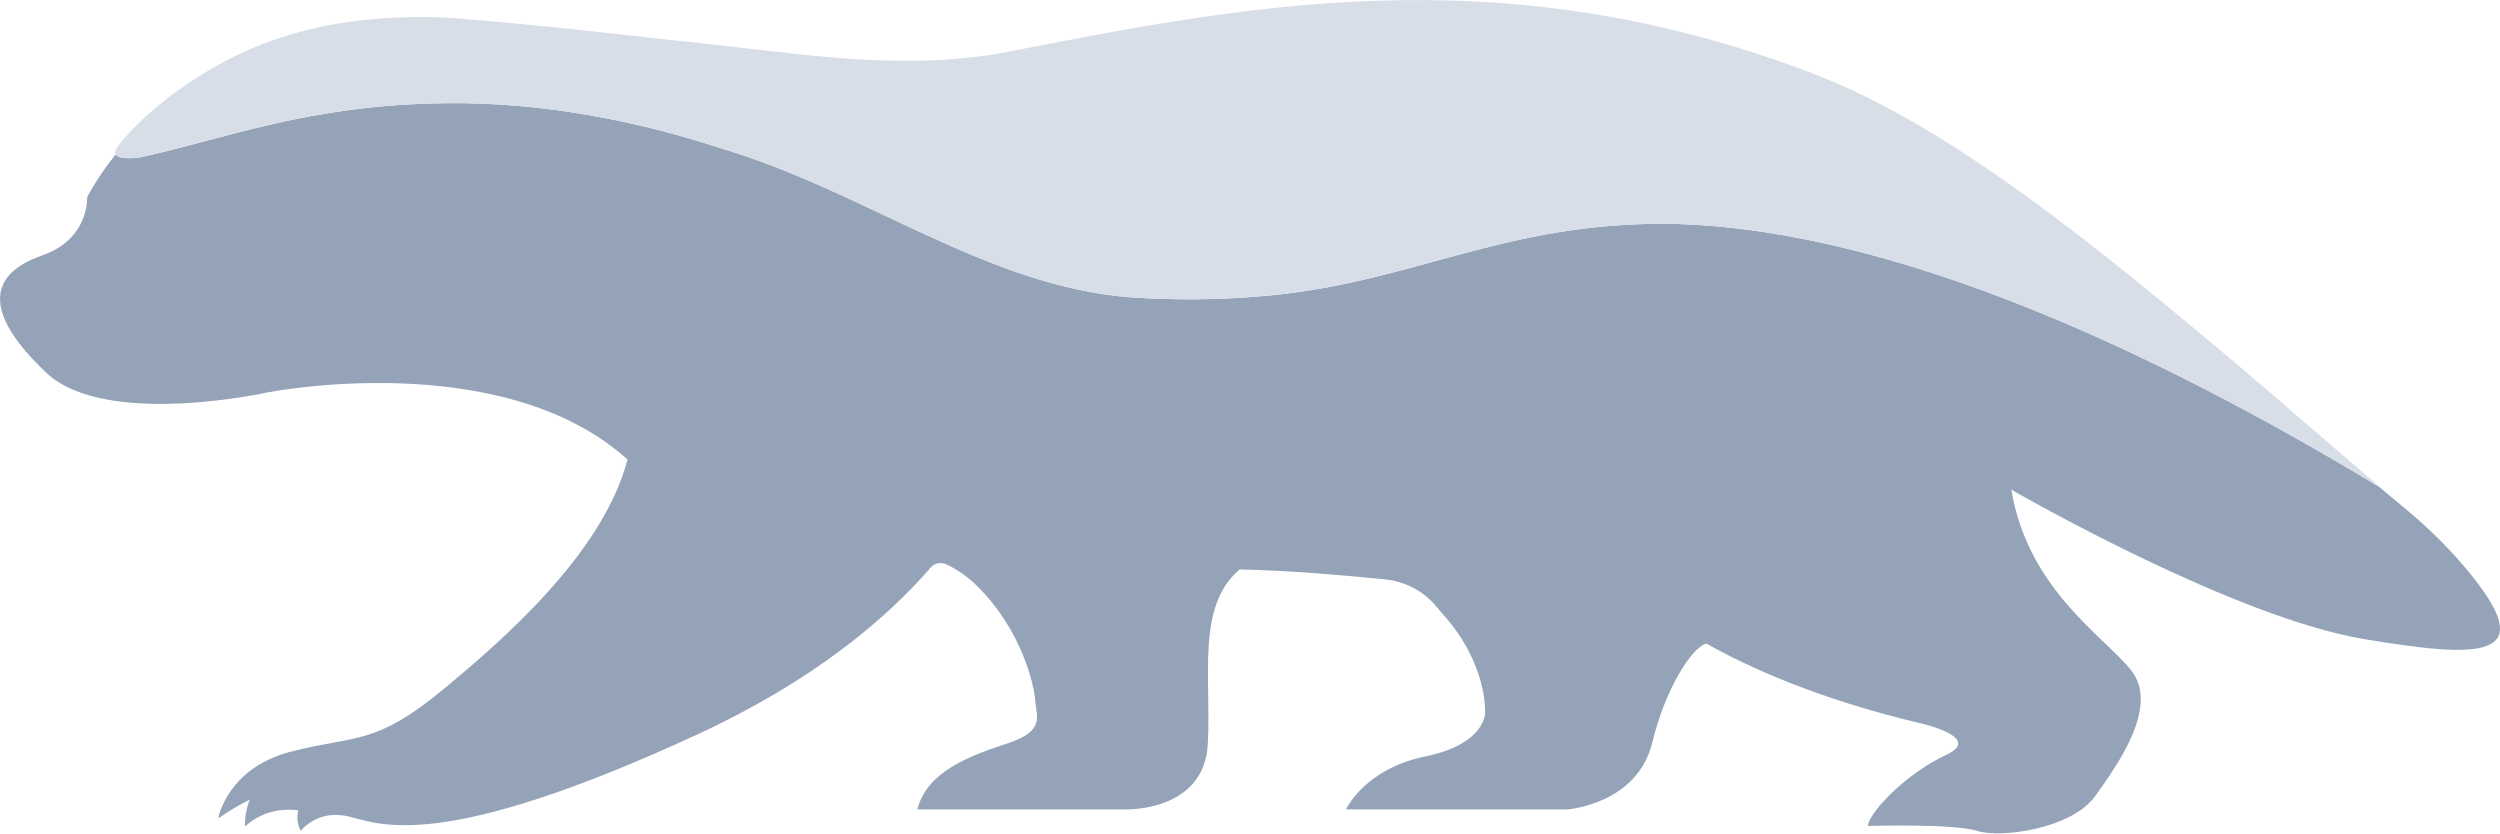
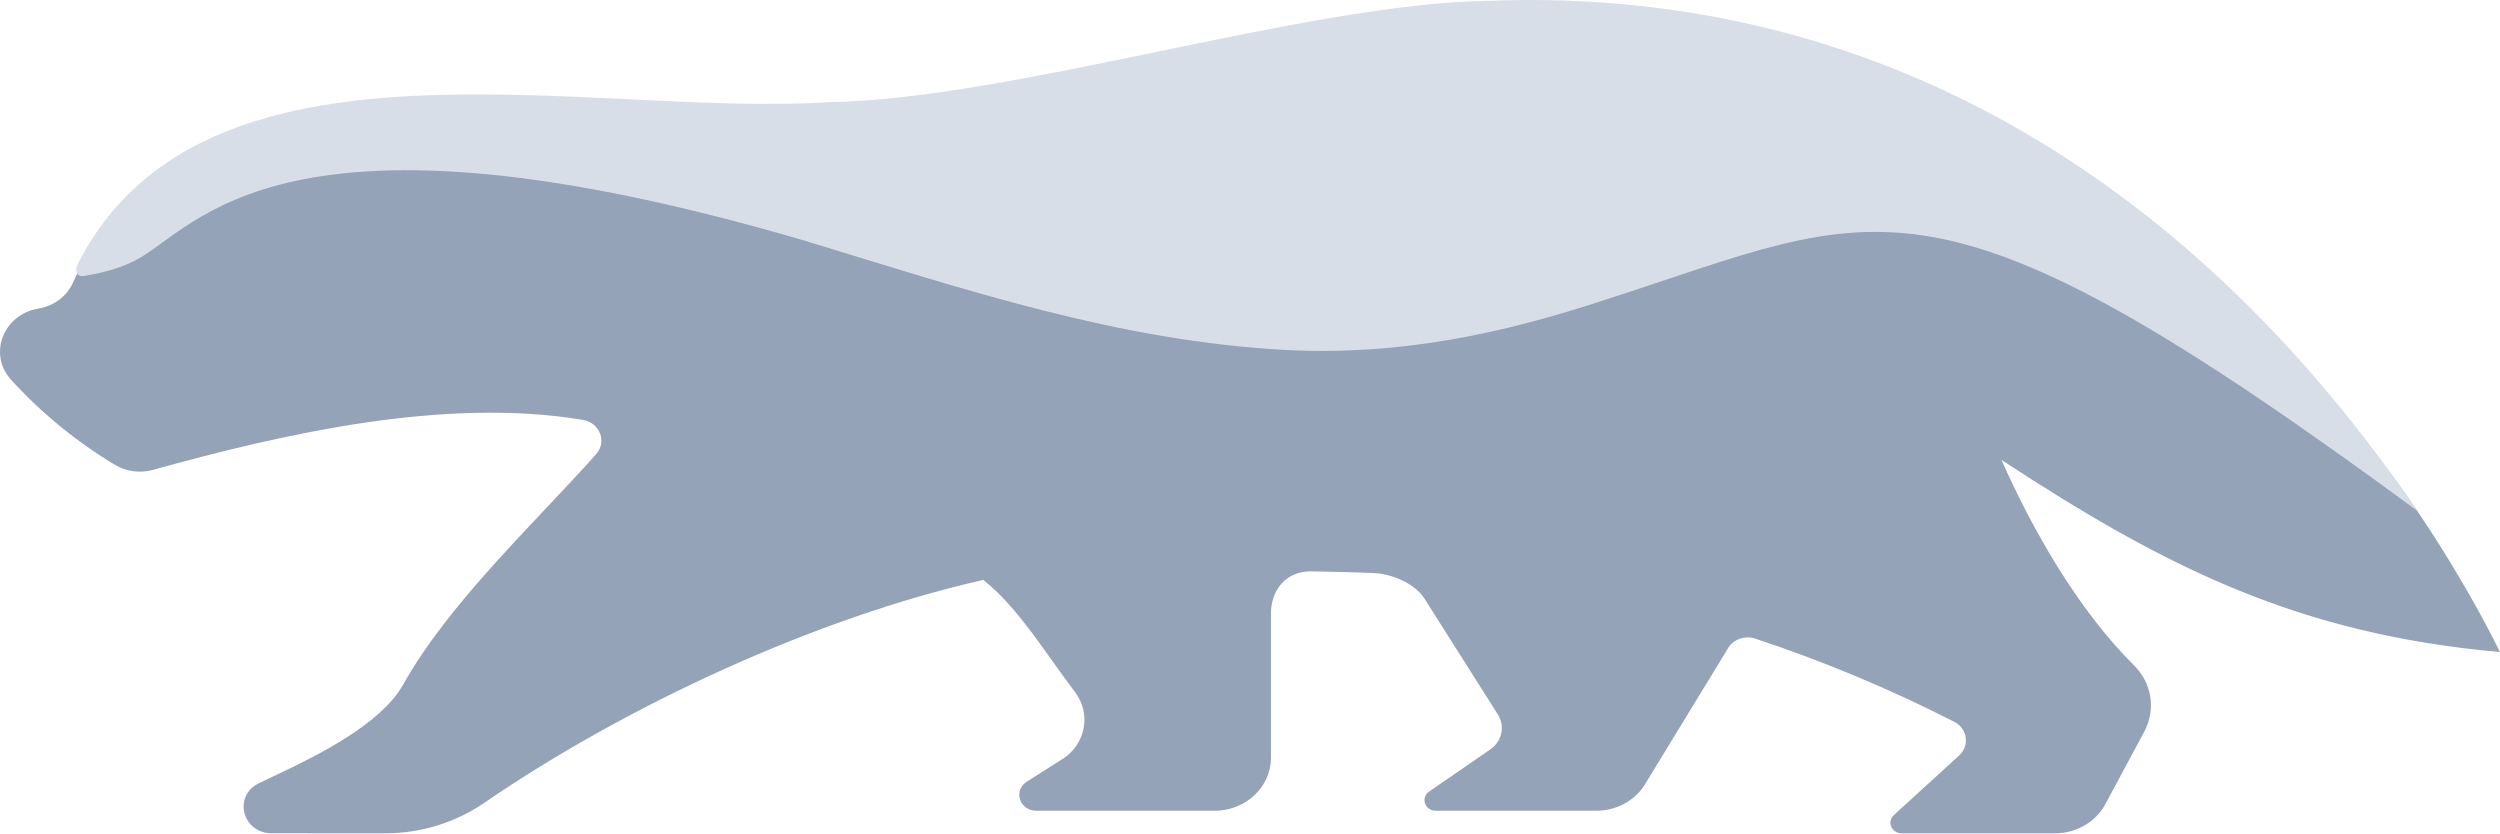
<svg xmlns="http://www.w3.org/2000/svg" id="Layer_2" data-name="Layer 2" viewBox="0 0 900 300">
  <defs>
    <style>
      .cls-1 {
        fill: #d8dee8;
      }

      .cls-2 {
        fill: #94a3b8;
      }
    </style>
  </defs>
-   <g id="Layer_1-2" data-name="Layer 1">
+   <g id="Layer_3" data-name="Layer 3">
    <g>
-       <path class="cls-2" d="M888.04,205.03c-6.42-7.69-13.56-14.73-21.24-21.16-2.9-2.42-6.47-5.4-10.62-8.85-.12-.1-.24-.2-.37-.3,0-.01,0-.02,0-.04-.04-.08-.19-.25-.44-.49.25.24.4.41.44.49.09.18-.32,0-1.12-.47-.79-.45-1.93-1.19-2.86-1.76-70.66-42.25-166.19-89.46-248.47-91.82-62.7-1.34-95.99,22.38-152.28,26.25-6.46.52-13.71.82-20.52.86-7.88.04-15.96-.16-23.12-.67-52.08-3.87-95.04-37.79-147.54-53.58-31.66-10.35-65.43-16.7-98.89-16.34-50.17.46-80.27,13-110.75,19.55h-.11c-2.43.3-7.43.69-8.48-1.13h0c-.16.19-.31.39-.46.58-5.35,6.76-8.52,12.28-9.84,14.9h0s.83,14.98-16.21,20.91c-21.2,7.37-19.65,22.33,1.58,42.28,21.23,19.95,79.28,7.08,79.28,7.08,0,0,84.44-16.85,129.87,24.09v.04c-8.78,33.78-45.15,65.24-66.49,82.86-24.51,20.25-31.27,16.28-54.51,22.23-22.27,5.71-26.04,22.6-26.31,24,0,.04.04.05.07.03,4.02-2.83,7.74-4.98,11.15-6.62.04-.02.07.02.06.06-1.81,4.55-1.69,8.79-1.65,9.44,0,.04.05.05.07.02,6.52-5.86,13.92-6.39,19.07-5.78l.03.05c-.98,3.85.63,6.9.87,7.33.01.03.05.03.07,0,.51-.64,6.39-7.77,17.29-5.12,11.41,2.78,32.96,13.1,125.08-29.38,42.16-19.44,68.39-41.8,84.43-60.32.93-1.07,2.35-1.64,3.82-1.55.54.04,1.08.16,1.57.39,3.68,1.7,7.42,4.13,10.96,7.59,16.48,16.08,20.92,36.33,21.23,41.69.32,5.36,3.8,10.72-9.82,15.19-13.61,4.46-29.11,10.11-32.63,23.76l.04.06h75.05s28.21.89,29.47-23.52c1.27-24.42-4.12-49.13,11.09-62.53.12-.1.24-.21.36-.32.3,0,.6.01.91.02,17.56.38,34.36,1.89,51.13,3.5,7.49.72,14.35,4.29,18.88,9.94.7.87,1.45,1.75,2.25,2.64,16.16,17.87,15.21,35.43,15.21,35.43,0,0,.32,11.31-21.55,15.78-21.07,4.3-28.02,18.01-28.5,19l.04.06h79.79s0,0,0,0c.13-.02,25.04-1.94,30.42-24.12,4.72-19.43,14.11-34.03,19.4-35.59h.04c14.53,8.19,39.88,19.96,77.23,28.74h0s22.58,5.06,9.19,11.31c-16.02,7.48-28.44,21.97-28.21,25.58l.03.03c1.11-.03,31.18-.84,39.27,1.79,8.24,2.68,33.91-.6,42.47-12.51,8.56-11.91,23.04-32.45,12.99-45.26-9.43-12.01-37.15-29-43.16-64.99,0-.03.02-.06.05-.04,5.38,3.09,80.65,45.97,126.78,53.72,42.47,7.13,64.22,7.47,37.12-25.02Z" />
-       <path class="cls-1" d="M50.25,56.7c30.48-6.55,60.58-19.09,110.75-19.55,33.45-.36,67.23,5.99,98.89,16.34,52.5,15.79,95.47,49.71,147.54,53.58,7.17.51,15.25.71,23.12.67,6.81-.04,14.06-.35,20.52-.86,56.28-3.87,89.58-27.59,152.28-26.25,82.29,2.35,177.81,49.56,248.47,91.82.93.57,2.07,1.3,2.86,1.76.8.47,1.21.65,1.12.47-.08-.17-.6-.67-1.45-1.41-13.89-11.86-30.34-26.19-49.83-42.82-47.69-39.94-101.25-84.41-150.81-103.57-114.9-44.34-208.34-24.18-295.32-7.39-39.65,6.12-72.97-.82-118.23-5.23-21.44-2.43-48.86-5.51-73.37-7.45-20.9-1.91-45.82.26-63.16,5.95-24.76,7.09-50.58,25.48-61.7,40.57-2.42,4.31,5.05,3.77,8.21,3.4h.11Z" />
+       <path class="cls-2" d="M768.234,239.515c-20.43-20.265-36.716-49.218-47.73-73.969,59.176,38.808,107.102,62.764,179.496,69.186-4.545-9.165-9.446-18.138-14.685-26.907C810.112,79.853,679.721,6.268,524.772,12.133c-66.171.993-159.503,25.334-225.877,26.334C211.01,44.166,68.466,5.291,26.306,101.668c-2.163,4.944-6.89,8.485-12.481,9.419h0c-12.669,2.118-18.206,16.417-9.841,25.62,10.762,11.841,23.328,22.159,37.287,30.574,4.063,2.449,9.047,3.187,13.675,1.904,47.215-13.091,105.198-26.354,154.931-18.014,6.092,1.022,8.707,7.894,4.723,12.353-22.449,25.129-52.988,53.545-69.491,82.972-7.855,14.007-30.284,25.247-45.33,32.334-2.155,1.015-4.339,2.058-6.533,3.112-9.481,4.555-6.038,18.034,4.606,18.041,10.572.006,31.203.014,40.759.016,12.861.003,25.368-3.86,35.762-10.991,50.205-34.447,118.558-66.447,179.618-80.239,12.513,9.919,22.218,26.122,33.011,40.384,5.656,7.474,4.095,17.808-3.565,23.482l-14.156,9.005c-4.537,3.361-2.013,10.226,3.761,10.226h64.223c11.197,0,20.274-8.545,20.274-19.086l-0-51.825c0-8.556,5.464-15.436,14.55-15.266,6.704.125,15.832.318,22.183.577,6.835.279,15.065,3.761,18.57,9.291l26.388,41.641c2.68,4.229,1.502,9.683-2.719,12.591l-22.036,15.18c-3.164,2.18-1.526,6.898,2.394,6.898h57.812c6.864,0,13.261-3.269,17.001-8.688l30.675-50.243c2.048-2.967,5.987-4.205,9.532-3.031,24.683,8.173,48.747,18.247,71.629,29.936,4.804,2.454,5.66,8.615,1.721,12.181-7.196,6.514-16.386,15.023-23.434,21.398-2.634,2.383-.846,6.572,2.807,6.572h55.203c7.645,0,14.64-4.048,18.091-10.47l14.03-26.109c4.248-7.904,2.777-17.472-3.701-23.897Z" />
+       <path class="cls-1" d="M536,.279c-66.171.993-171.625,35.504-238,36.505C211.825,42.372,72.999,5.838,27.888,95.249c-1.06,2.102-.242,4.509,2.157,4.128,4.732-.752,12.178-2.286,18.622-5.595,22.049-11.321,51.556-62.762,241.333-7.045,57.593,17.569,112.969,36.109,172.951,39.254,41.086,2.142,78.361-5.977,115.049-18.12,99.852-32.021,116.245-53.478,292.145,75.977C793.256,70.731,680.996-5.209,536,.279Z" />
    </g>
  </g>
</svg>
